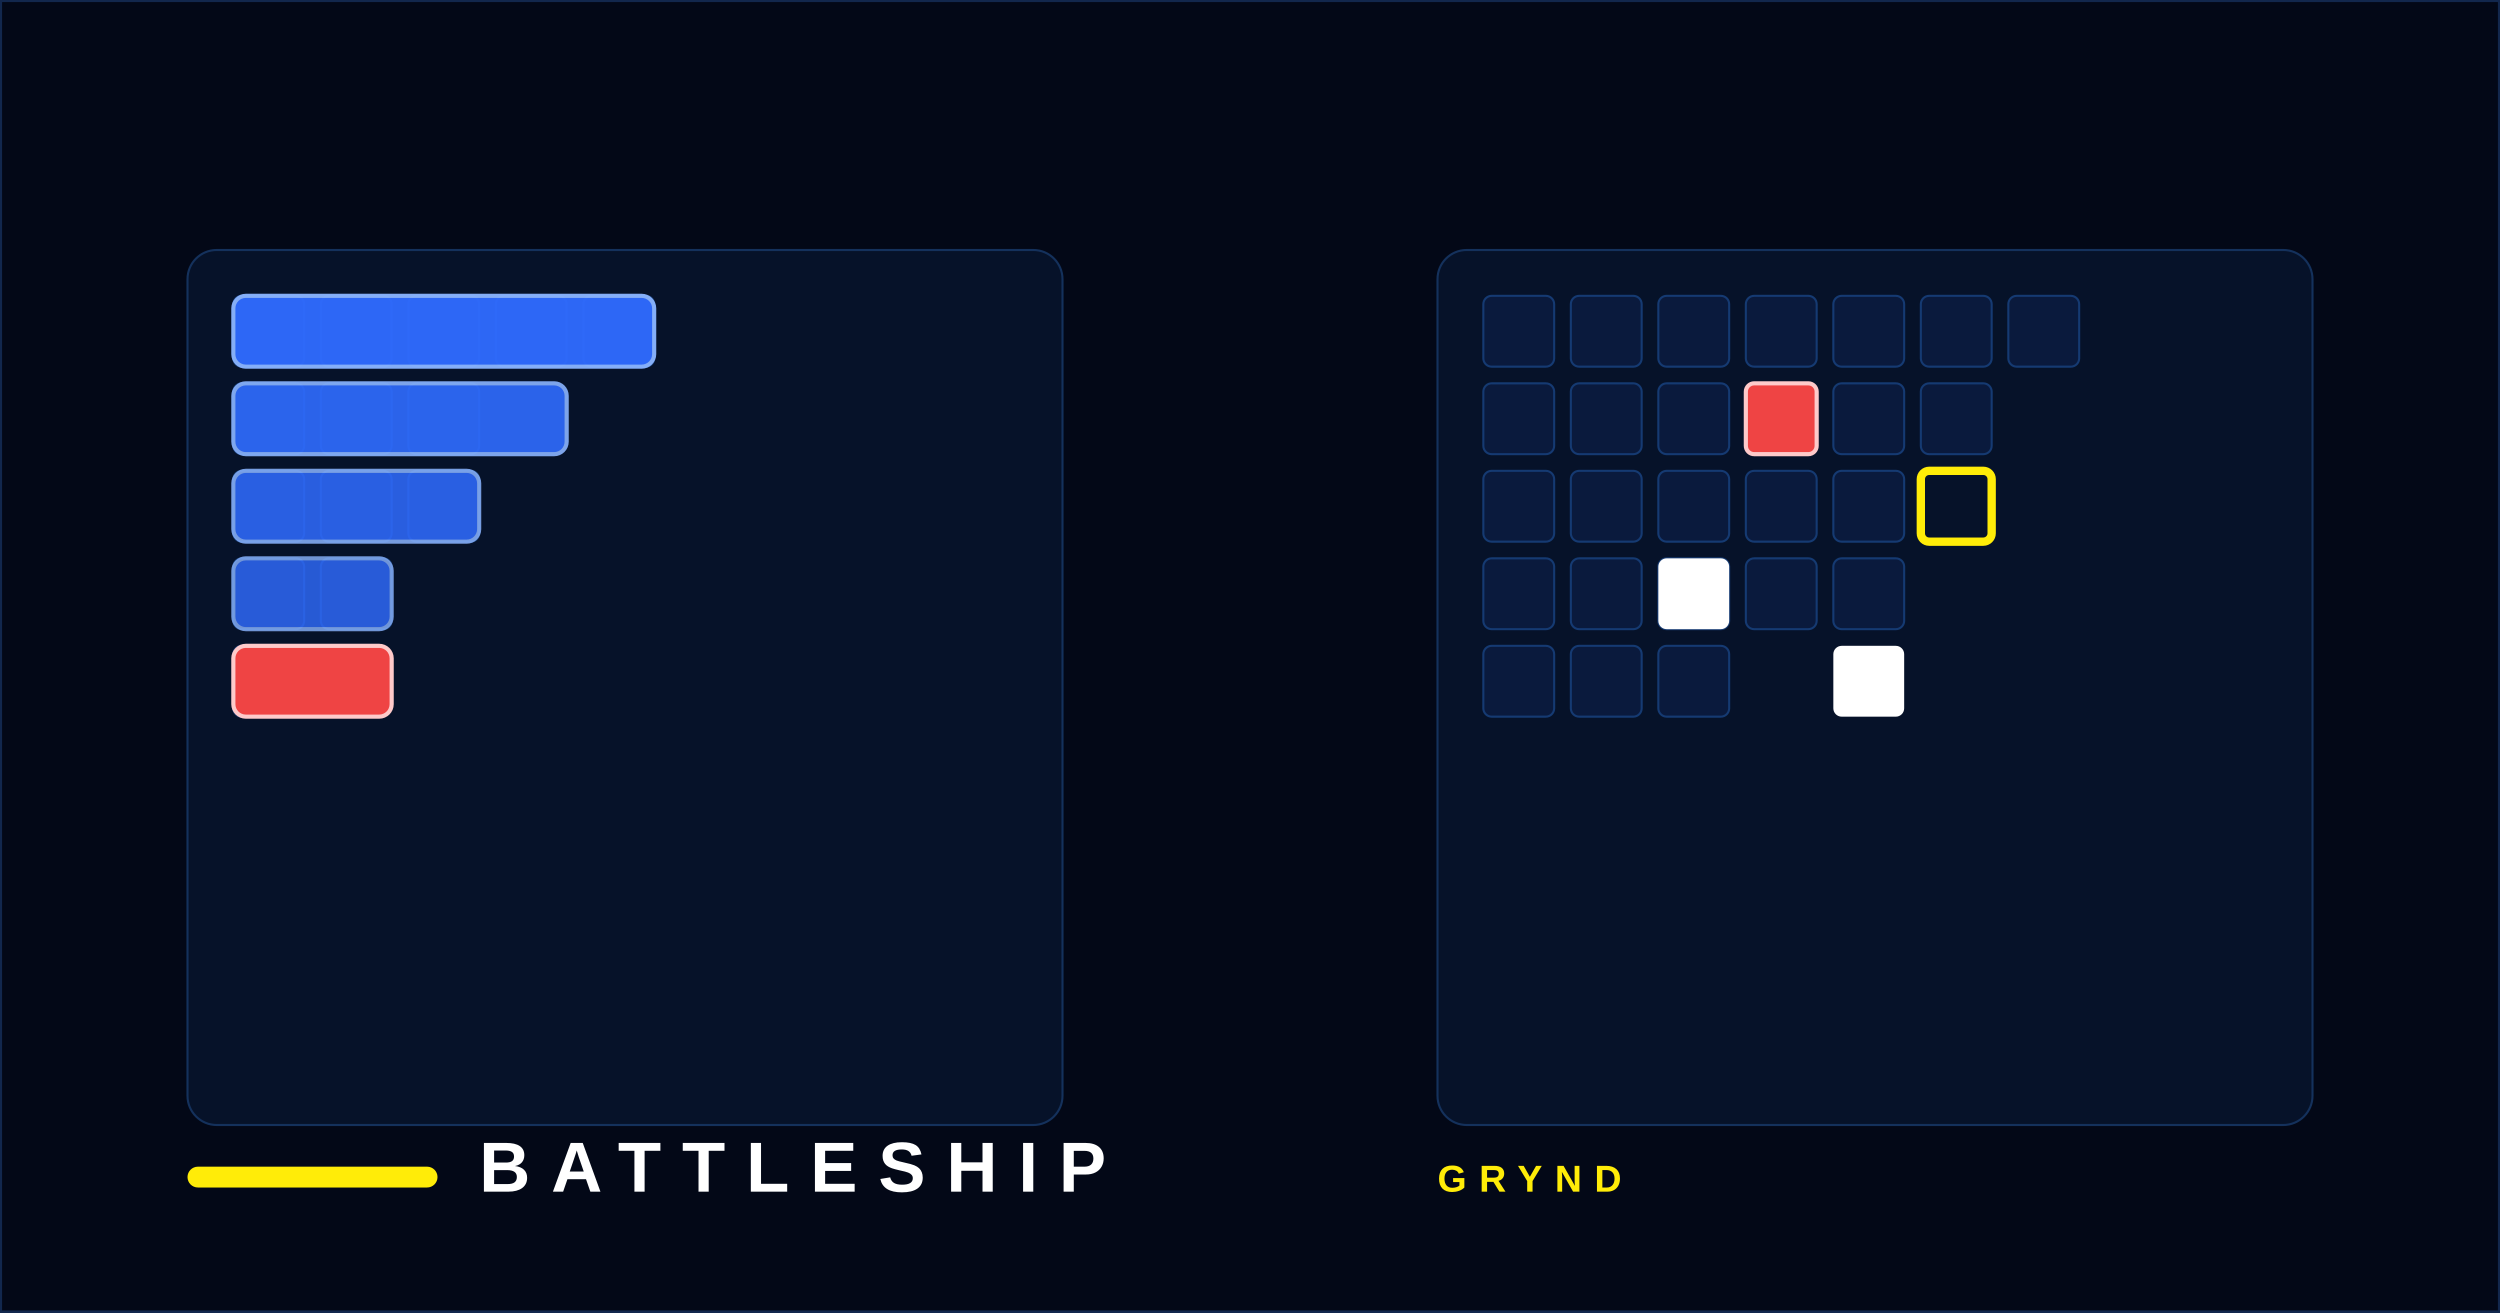
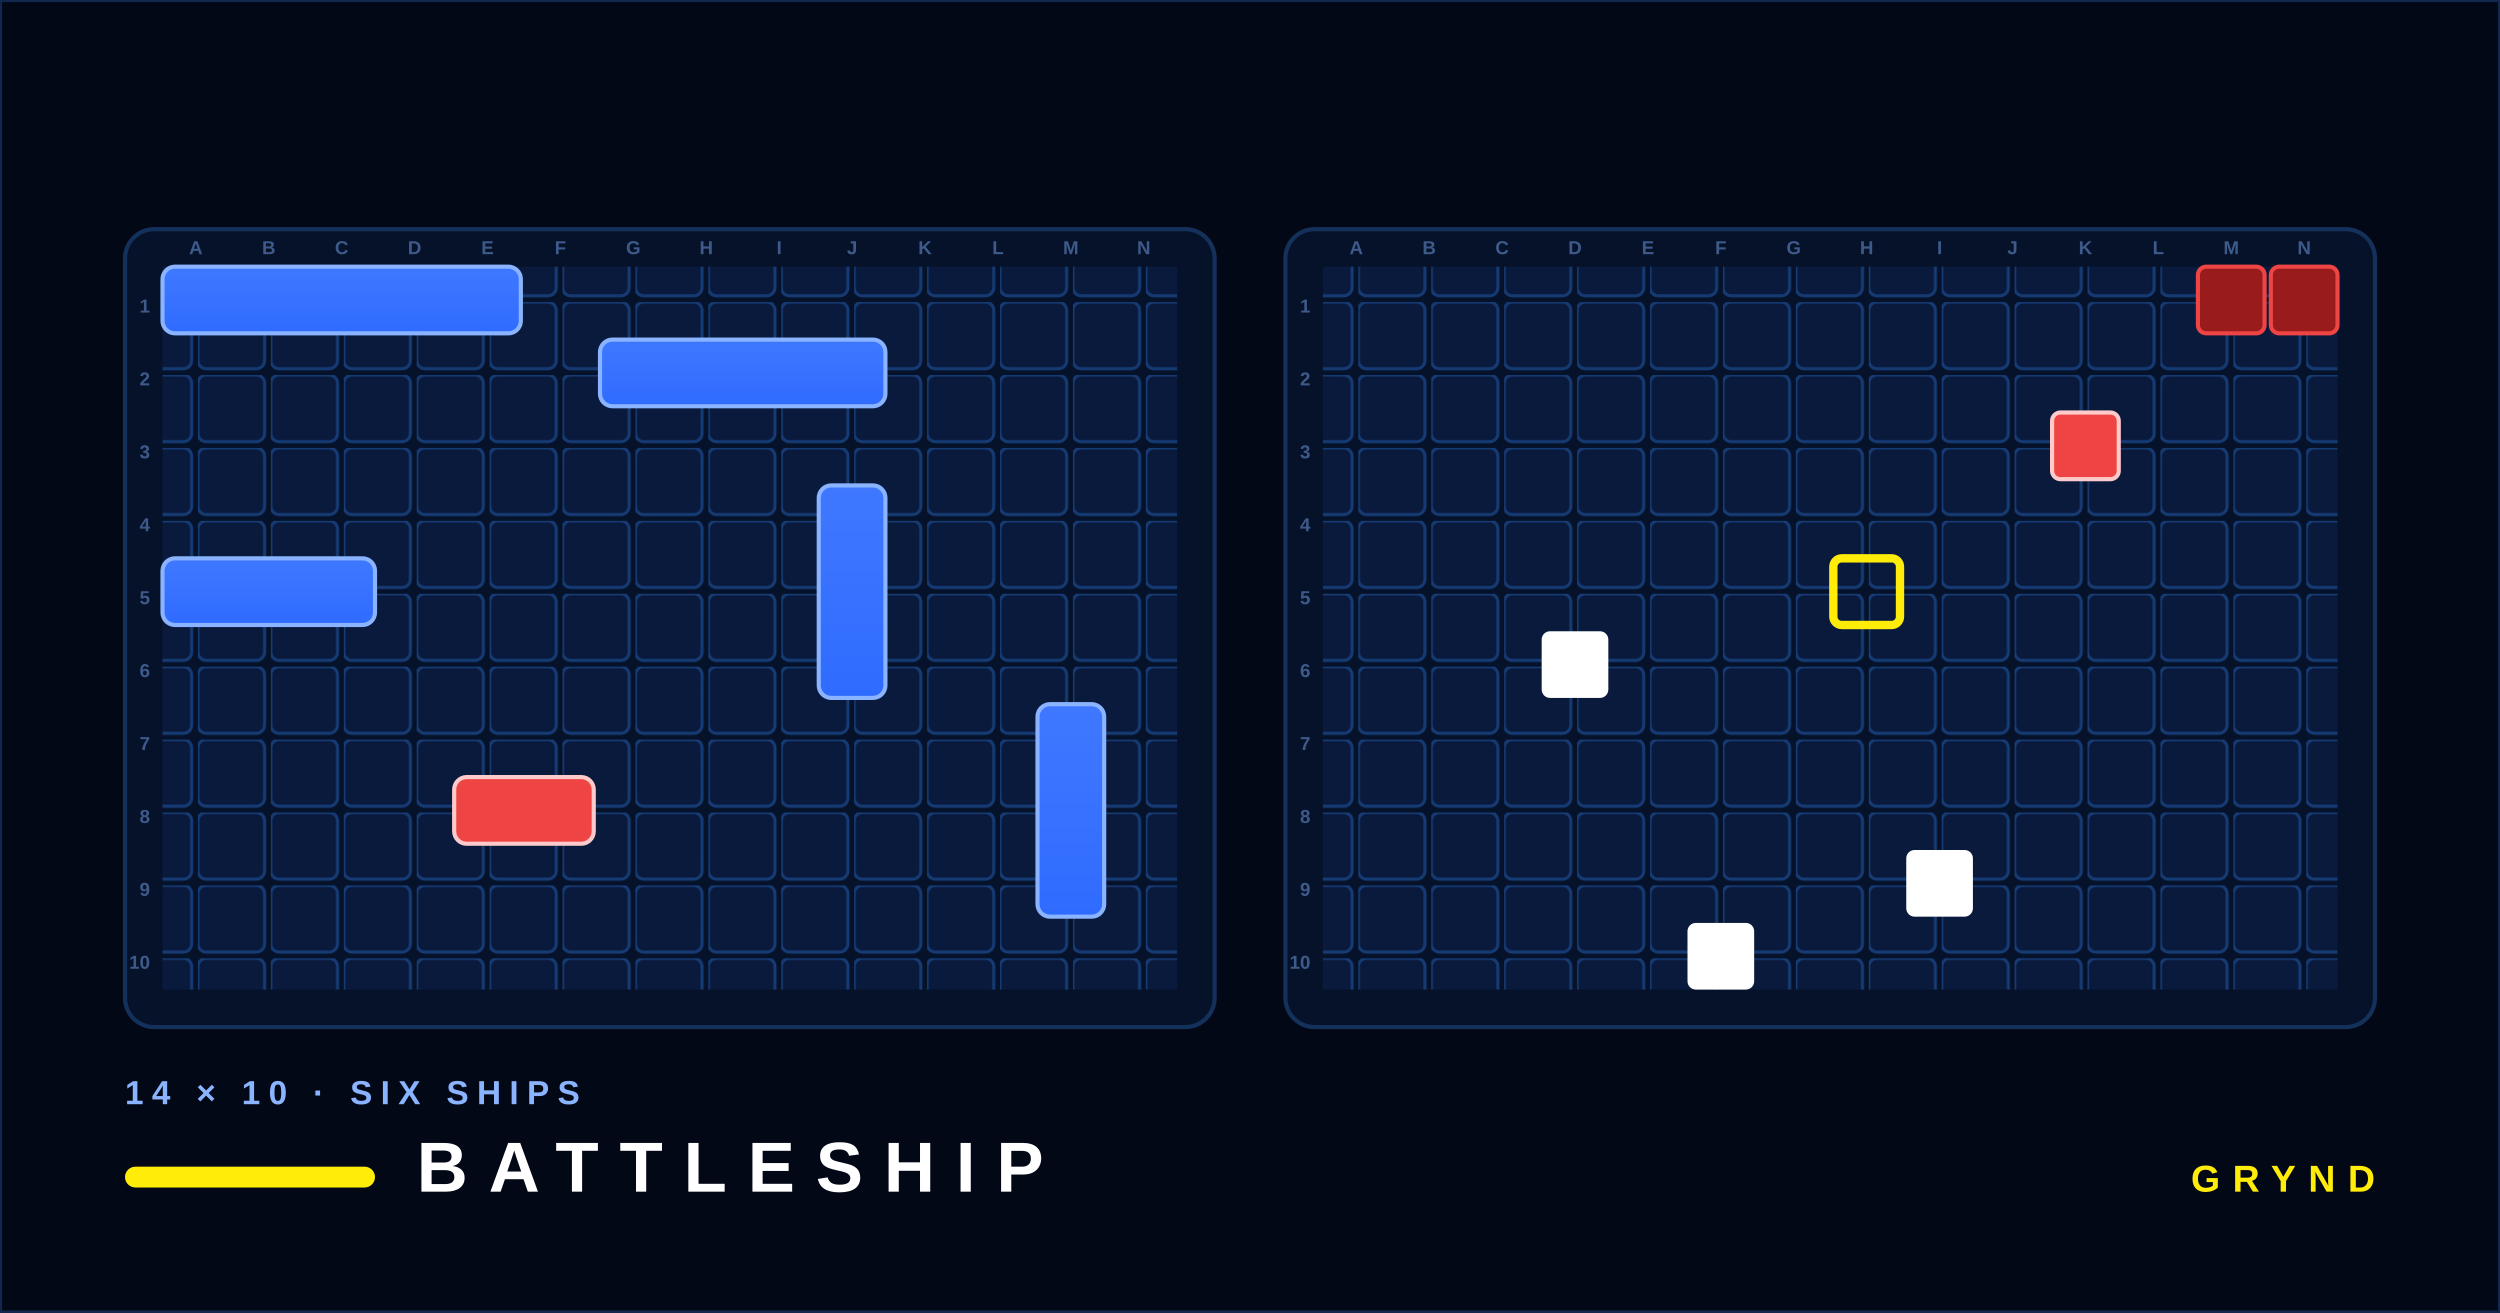
<svg xmlns="http://www.w3.org/2000/svg" viewBox="0 0 1200 630" role="img" aria-labelledby="battleship-title">
  <rect width="1200" height="630" fill="#030817" />
  <g stroke="#12274d" stroke-width="2">
    <rect x="0" y="0" width="1200" height="630" fill="none" />
  </g>
-   <g transform="translate(90 120)">
-     <g fill="#081530" stroke="#14315c">
-       <rect x="0" y="0" width="420" height="420" rx="14" fill="#061229" stroke="#14315c" />
+   <defs>
+     <pattern id="bs-grid" width="35" height="35" patternUnits="userSpaceOnUse">
+       <rect width="32" height="32" rx="4" fill="#0a1a3d" stroke="#153a72" stroke-width="1.5" />
+     </pattern>
+     <linearGradient id="bs-hull" x1="0" y1="0" x2="0" y2="1">
+       <stop offset="0" stop-color="#3f78ff" />
+       <stop offset="1" stop-color="#2f6bff" />
+     </linearGradient>
+   </defs>
+   <g transform="translate(60 110)">
+     <rect x="0" y="0" width="523" height="383" rx="14" fill="#061229" stroke="#14315c" stroke-width="2" />
+     <rect x="18" y="18" width="487" height="347" fill="url(#bs-grid)" />
+     <g fill="#3d5a8a" font-family="Arial, Helvetica, sans-serif" font-size="9" font-weight="bold" text-anchor="middle">
+       <text x="34" y="12">A</text>
+       <text x="69" y="12">B</text>
+       <text x="104" y="12">C</text>
+       <text x="139" y="12">D</text>
+       <text x="174" y="12">E</text>
+       <text x="209" y="12">F</text>
+       <text x="244" y="12">G</text>
+       <text x="279" y="12">H</text>
+       <text x="314" y="12">I</text>
+       <text x="349" y="12">J</text>
+       <text x="384" y="12">K</text>
+       <text x="419" y="12">L</text>
+       <text x="454" y="12">M</text>
+       <text x="489" y="12">N</text>
    </g>
-     <g fill="#0a1a3d" stroke="#153a72">
-       <rect x="22" y="22" width="34" height="34" rx="4" />
-       <rect x="64" y="22" width="34" height="34" rx="4" />
-       <rect x="106" y="22" width="34" height="34" rx="4" />
-       <rect x="148" y="22" width="34" height="34" rx="4" />
-       <rect x="190" y="22" width="34" height="34" rx="4" />
-       <rect x="22" y="64" width="34" height="34" rx="4" />
-       <rect x="64" y="64" width="34" height="34" rx="4" />
-       <rect x="106" y="64" width="34" height="34" rx="4" />
-       <rect x="22" y="106" width="34" height="34" rx="4" />
-       <rect x="64" y="106" width="34" height="34" rx="4" />
-       <rect x="106" y="106" width="34" height="34" rx="4" />
-       <rect x="22" y="148" width="34" height="34" rx="4" />
-       <rect x="64" y="148" width="34" height="34" rx="4" />
-       <rect x="22" y="190" width="34" height="34" rx="4" />
+     <g fill="#3d5a8a" font-family="Arial, Helvetica, sans-serif" font-size="9" font-weight="bold" text-anchor="end">
+       <text x="12" y="40">1</text>
+       <text x="12" y="75">2</text>
+       <text x="12" y="110">3</text>
+       <text x="12" y="145">4</text>
+       <text x="12" y="180">5</text>
+       <text x="12" y="215">6</text>
+       <text x="12" y="250">7</text>
+       <text x="12" y="285">8</text>
+       <text x="12" y="320">9</text>
+       <text x="12" y="355">10</text>
    </g>
-     <g fill="#2f6bff" stroke="#8ab4ff" stroke-width="2">
-       <rect x="22" y="22" width="202" height="34" rx="6" opacity="0.95" />
-       <rect x="22" y="64" width="160" height="34" rx="6" opacity="0.9" />
-       <rect x="22" y="106" width="118" height="34" rx="6" opacity="0.85" />
-       <rect x="22" y="148" width="76" height="34" rx="6" opacity="0.8" />
+     <g fill="url(#bs-hull)" stroke="#8ab4ff" stroke-width="2">
+       <rect x="18" y="18" width="172" height="32" rx="6" />
+       <rect x="228" y="53" width="137" height="32" rx="6" />
+       <rect x="333" y="123" width="32" height="102" rx="6" />
+       <rect x="18" y="158" width="102" height="32" rx="6" />
+       <rect x="438" y="228" width="32" height="102" rx="6" />
    </g>
-     <rect x="22" y="190" width="76" height="34" rx="6" fill="#ef4444" stroke="#fecaca" stroke-width="2" />
+     <rect x="158" y="263" width="67" height="32" rx="6" fill="#ef4444" stroke="#fecaca" stroke-width="2" />
  </g>
-   <g transform="translate(690 120)">
-     <rect x="0" y="0" width="420" height="420" rx="14" fill="#061229" stroke="#14315c" />
-     <g fill="#0a1a3d" stroke="#153a72">
-       <rect x="22" y="22" width="34" height="34" rx="4" />
-       <rect x="64" y="22" width="34" height="34" rx="4" />
-       <rect x="106" y="22" width="34" height="34" rx="4" />
-       <rect x="148" y="22" width="34" height="34" rx="4" />
-       <rect x="190" y="22" width="34" height="34" rx="4" />
-       <rect x="232" y="22" width="34" height="34" rx="4" />
-       <rect x="274" y="22" width="34" height="34" rx="4" />
-       <rect x="22" y="64" width="34" height="34" rx="4" />
-       <rect x="64" y="64" width="34" height="34" rx="4" />
-       <rect x="106" y="64" width="34" height="34" rx="4" />
-       <rect x="148" y="64" width="34" height="34" rx="4" />
-       <rect x="190" y="64" width="34" height="34" rx="4" />
-       <rect x="232" y="64" width="34" height="34" rx="4" />
-       <rect x="22" y="106" width="34" height="34" rx="4" />
-       <rect x="64" y="106" width="34" height="34" rx="4" />
-       <rect x="106" y="106" width="34" height="34" rx="4" />
-       <rect x="148" y="106" width="34" height="34" rx="4" />
-       <rect x="190" y="106" width="34" height="34" rx="4" />
-       <rect x="22" y="148" width="34" height="34" rx="4" />
-       <rect x="64" y="148" width="34" height="34" rx="4" />
-       <rect x="106" y="148" width="34" height="34" rx="4" />
-       <rect x="148" y="148" width="34" height="34" rx="4" />
-       <rect x="190" y="148" width="34" height="34" rx="4" />
-       <rect x="22" y="190" width="34" height="34" rx="4" />
-       <rect x="64" y="190" width="34" height="34" rx="4" />
-       <rect x="106" y="190" width="34" height="34" rx="4" />
+   <text x="60" y="530" fill="#8ab4ff" font-family="Arial, Helvetica, sans-serif" font-size="16" font-weight="bold" letter-spacing="4">14 × 10 · SIX SHIPS</text>
+   <g transform="translate(617 110)">
+     <rect x="0" y="0" width="523" height="383" rx="14" fill="#061229" stroke="#14315c" stroke-width="2" />
+     <rect x="18" y="18" width="487" height="347" fill="url(#bs-grid)" />
+     <g fill="#3d5a8a" font-family="Arial, Helvetica, sans-serif" font-size="9" font-weight="bold" text-anchor="middle">
+       <text x="34" y="12">A</text>
+       <text x="69" y="12">B</text>
+       <text x="104" y="12">C</text>
+       <text x="139" y="12">D</text>
+       <text x="174" y="12">E</text>
+       <text x="209" y="12">F</text>
+       <text x="244" y="12">G</text>
+       <text x="279" y="12">H</text>
+       <text x="314" y="12">I</text>
+       <text x="349" y="12">J</text>
+       <text x="384" y="12">K</text>
+       <text x="419" y="12">L</text>
+       <text x="454" y="12">M</text>
+       <text x="489" y="12">N</text>
    </g>
-     <rect x="148" y="64" width="34" height="34" rx="4" fill="#ef4444" stroke="#fecaca" stroke-width="2" />
-     <rect x="106" y="148" width="34" height="34" rx="4" fill="#ffffff" />
-     <rect x="190" y="190" width="34" height="34" rx="4" fill="#ffffff" />
-     <rect x="232" y="106" width="34" height="34" rx="4" fill="none" stroke="#ffec08" stroke-width="4" />
+     <g fill="#3d5a8a" font-family="Arial, Helvetica, sans-serif" font-size="9" font-weight="bold" text-anchor="end">
+       <text x="12" y="40">1</text>
+       <text x="12" y="75">2</text>
+       <text x="12" y="110">3</text>
+       <text x="12" y="145">4</text>
+       <text x="12" y="180">5</text>
+       <text x="12" y="215">6</text>
+       <text x="12" y="250">7</text>
+       <text x="12" y="285">8</text>
+       <text x="12" y="320">9</text>
+       <text x="12" y="355">10</text>
+     </g>
+     <rect x="368" y="88" width="32" height="32" rx="4" fill="#ef4444" stroke="#fecaca" stroke-width="2" />
+     <rect x="438" y="18" width="32" height="32" rx="4" fill="#991b1b" stroke="#ef4444" stroke-width="2" />
+     <rect x="473" y="18" width="32" height="32" rx="4" fill="#991b1b" stroke="#ef4444" stroke-width="2" />
+     <rect x="123" y="193" width="32" height="32" rx="4" fill="#ffffff" />
+     <rect x="298" y="298" width="32" height="32" rx="4" fill="#ffffff" />
+     <rect x="193" y="333" width="32" height="32" rx="4" fill="#ffffff" />
+     <rect x="263" y="158" width="32" height="32" rx="4" fill="none" stroke="#ffec08" stroke-width="4" />
  </g>
-   <g transform="translate(90 560)">
+   <g transform="translate(60 560)">
    <rect x="0" y="0" width="120" height="10" rx="5" fill="#ffec08" />
    <text x="140" y="12" fill="#ffffff" font-family="Arial, Helvetica, sans-serif" font-size="34" font-weight="bold" letter-spacing="10">BATTLESHIP</text>
  </g>
-   <g transform="translate(690 560)">
-     <text x="0" y="12" fill="#ffec08" font-family="Arial, Helvetica, sans-serif" font-size="18" font-weight="bold" letter-spacing="6">GRYND</text>
+   <g transform="translate(1140 560)">
+     <text x="0" y="12" fill="#ffec08" font-family="Arial, Helvetica, sans-serif" font-size="18" font-weight="bold" letter-spacing="6" text-anchor="end">GRYND</text>
  </g>
</svg>
